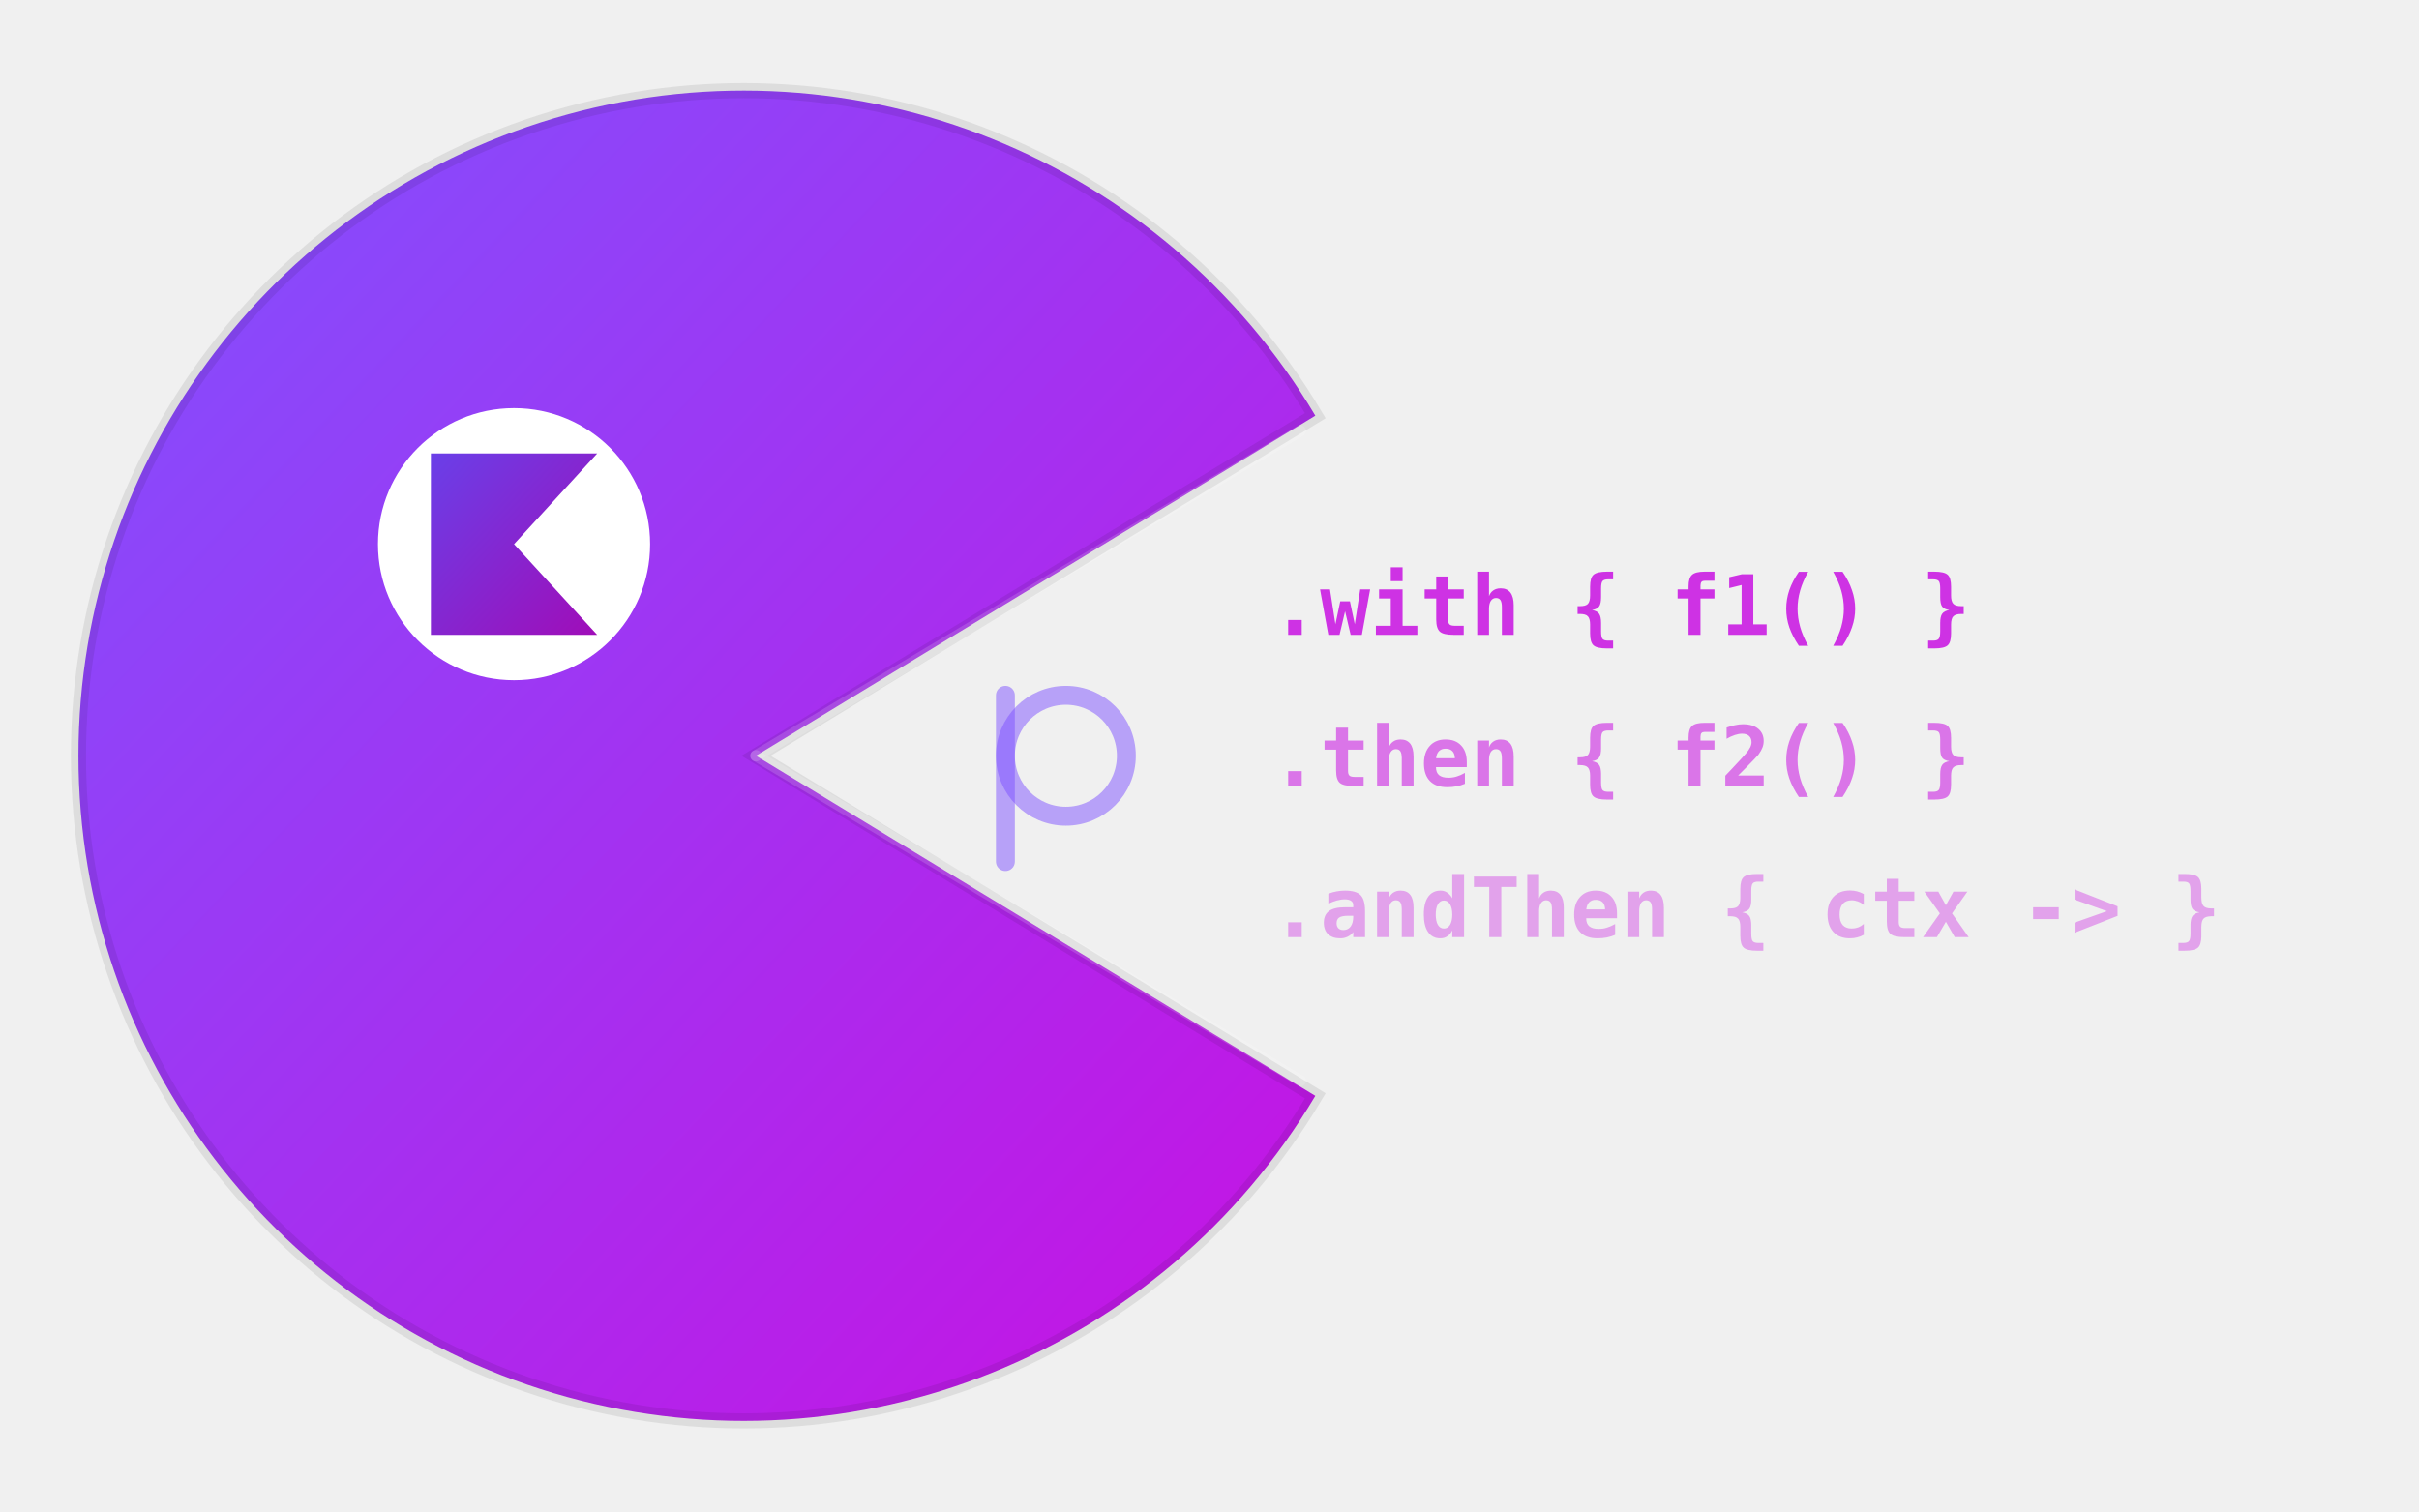
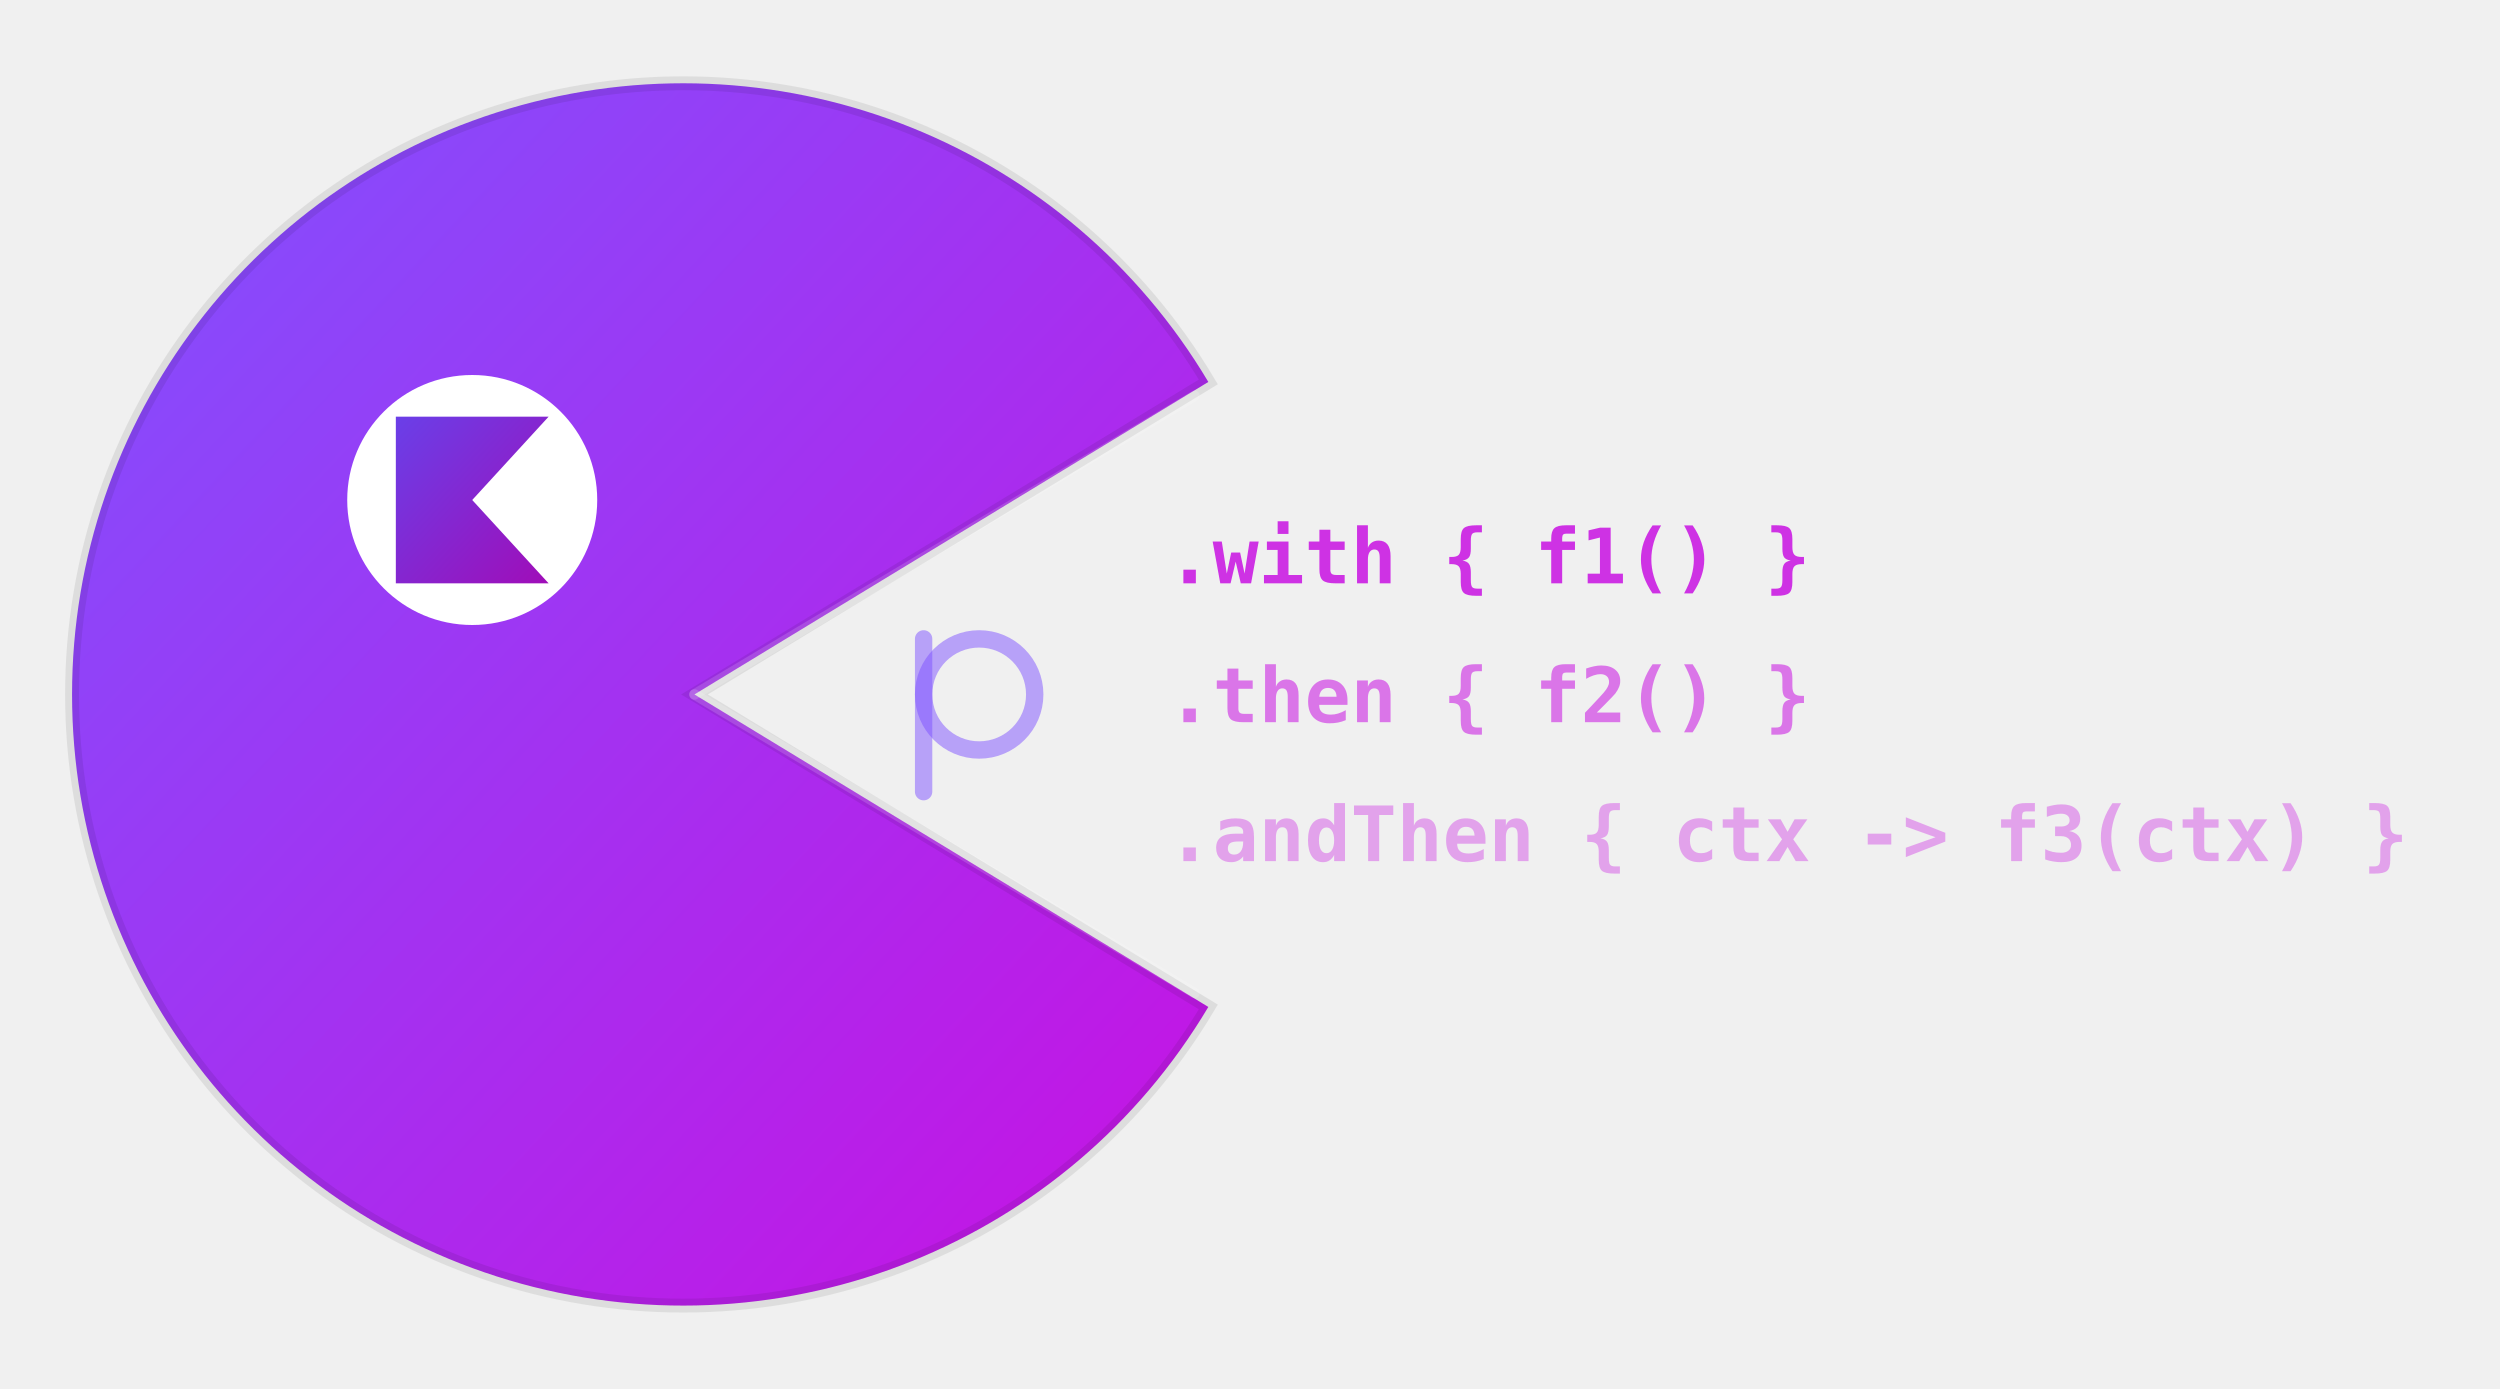
- <svg xmlns="http://www.w3.org/2000/svg" viewBox="0 0 320 200" width="640" height="400">
+ <svg xmlns="http://www.w3.org/2000/svg" viewBox="0 0 360 200" width="720" height="400">
  <defs>
    <linearGradient id="grad" x1="0%" y1="0%" x2="100%" y2="100%">
      <stop offset="0%" stop-color="#7F52FF" />
      <stop offset="100%" stop-color="#C811E2" />
    </linearGradient>
    <linearGradient id="grad-dark" x1="0%" y1="0%" x2="100%" y2="100%">
      <stop offset="0%" stop-color="#6A3FE8" />
      <stop offset="100%" stop-color="#A00DB8" />
    </linearGradient>
  </defs>
  <path d="M100,100 L174,55 A88,88 0 1,0 174,145 Z" fill="url(#grad)" />
  <path d="M100,100 L174,55 A88,88 0 1,0 174,145 Z" fill="none" stroke="rgba(0,0,0,0.08)" stroke-width="2" />
  <circle cx="68" cy="72" r="18" fill="white" />
  <path d="M57,60 L79,60 L68,72 L79,84 L57,84 Z" fill="url(#grad-dark)" />
  <circle cx="141" cy="100" r="8" fill="none" stroke="rgba(127,82,255,0.5)" stroke-width="2.5" />
  <line x1="133" y1="92" x2="133" y2="114" stroke="rgba(127,82,255,0.5)" stroke-width="2.5" stroke-linecap="round" />
  <line x1="100" y1="100" x2="172" y2="57" stroke="rgba(255,255,255,0.15)" stroke-width="1.5" stroke-linecap="round" />
  <line x1="100" y1="100" x2="172" y2="143" stroke="rgba(255,255,255,0.15)" stroke-width="1.5" stroke-linecap="round" />
  <text x="168" y="84" font-family="monospace" font-weight="700" font-size="11" fill="#C811E2" opacity="0.85">.with { f1() }</text>
  <text x="168" y="104" font-family="monospace" font-weight="700" font-size="11" fill="#C811E2" opacity="0.55">.then { f2() }</text>
-   <text x="168" y="124" font-family="monospace" font-weight="700" font-size="11" fill="#C811E2" opacity="0.35">.andThen { ctx -&gt; }</text>
+   <text x="168" y="124" font-family="monospace" font-weight="700" font-size="11" fill="#C811E2" opacity="0.35">.andThen { ctx -&gt; f3(ctx) }</text>
</svg>
